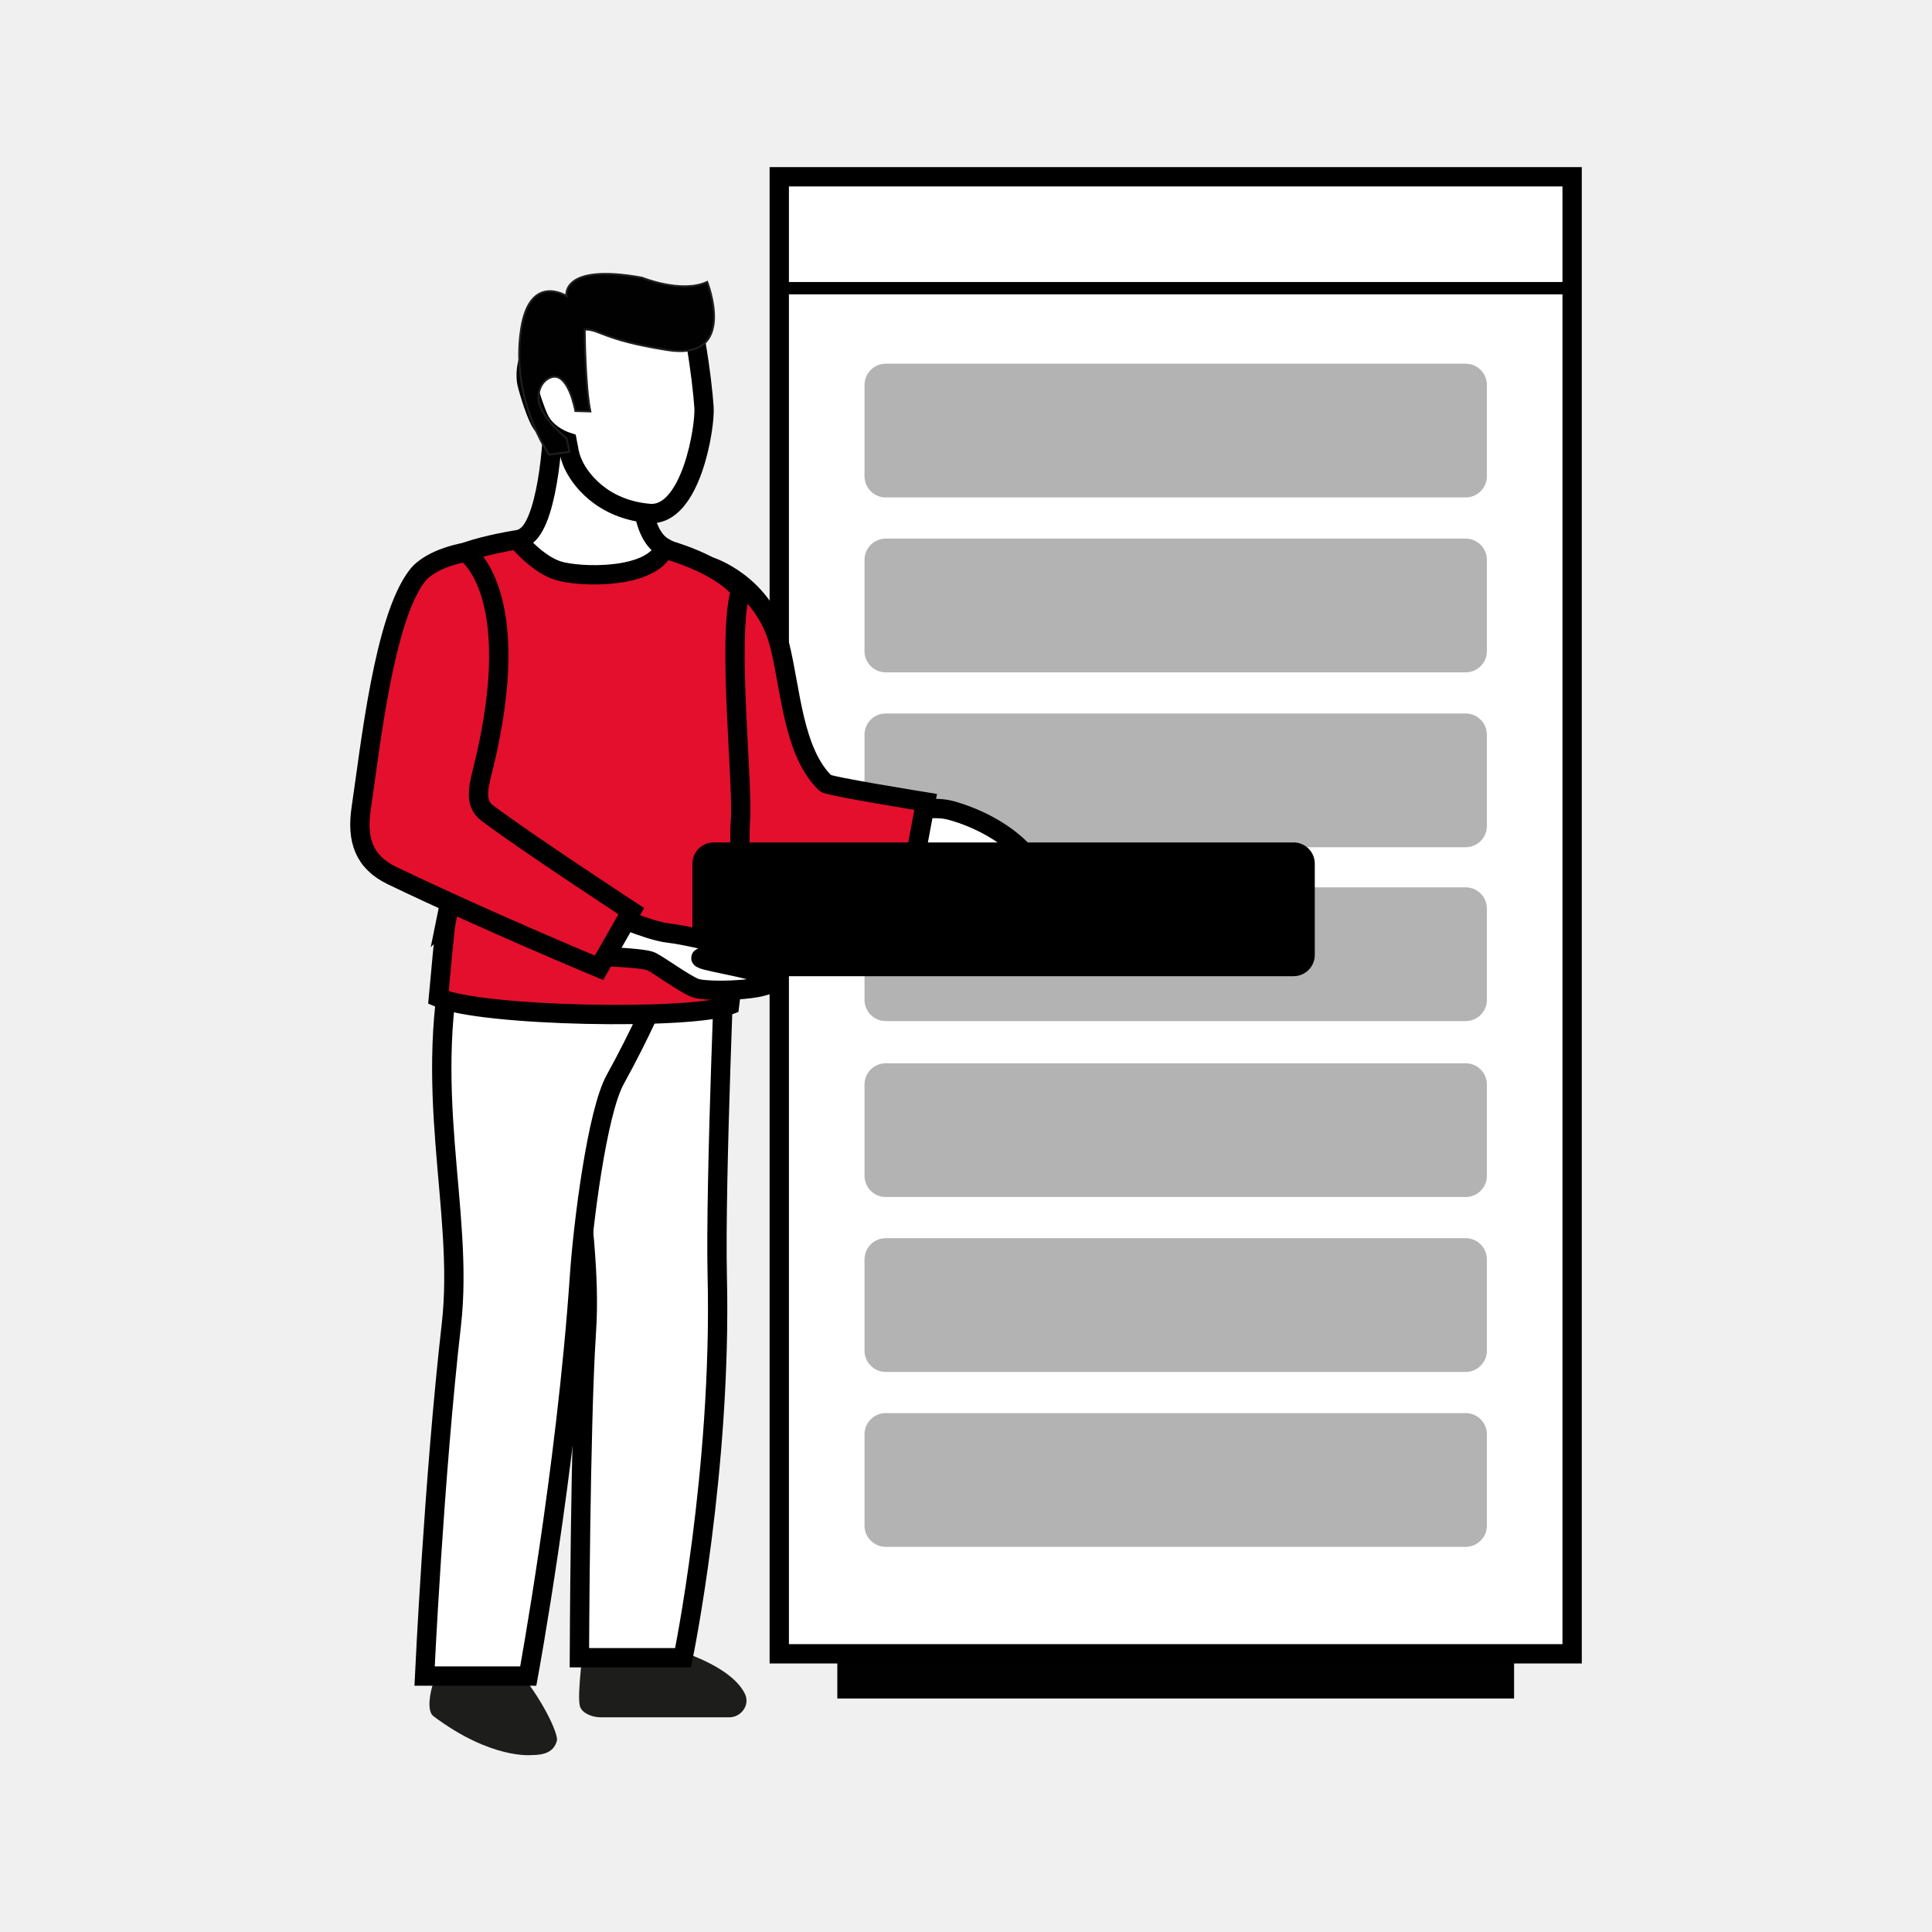
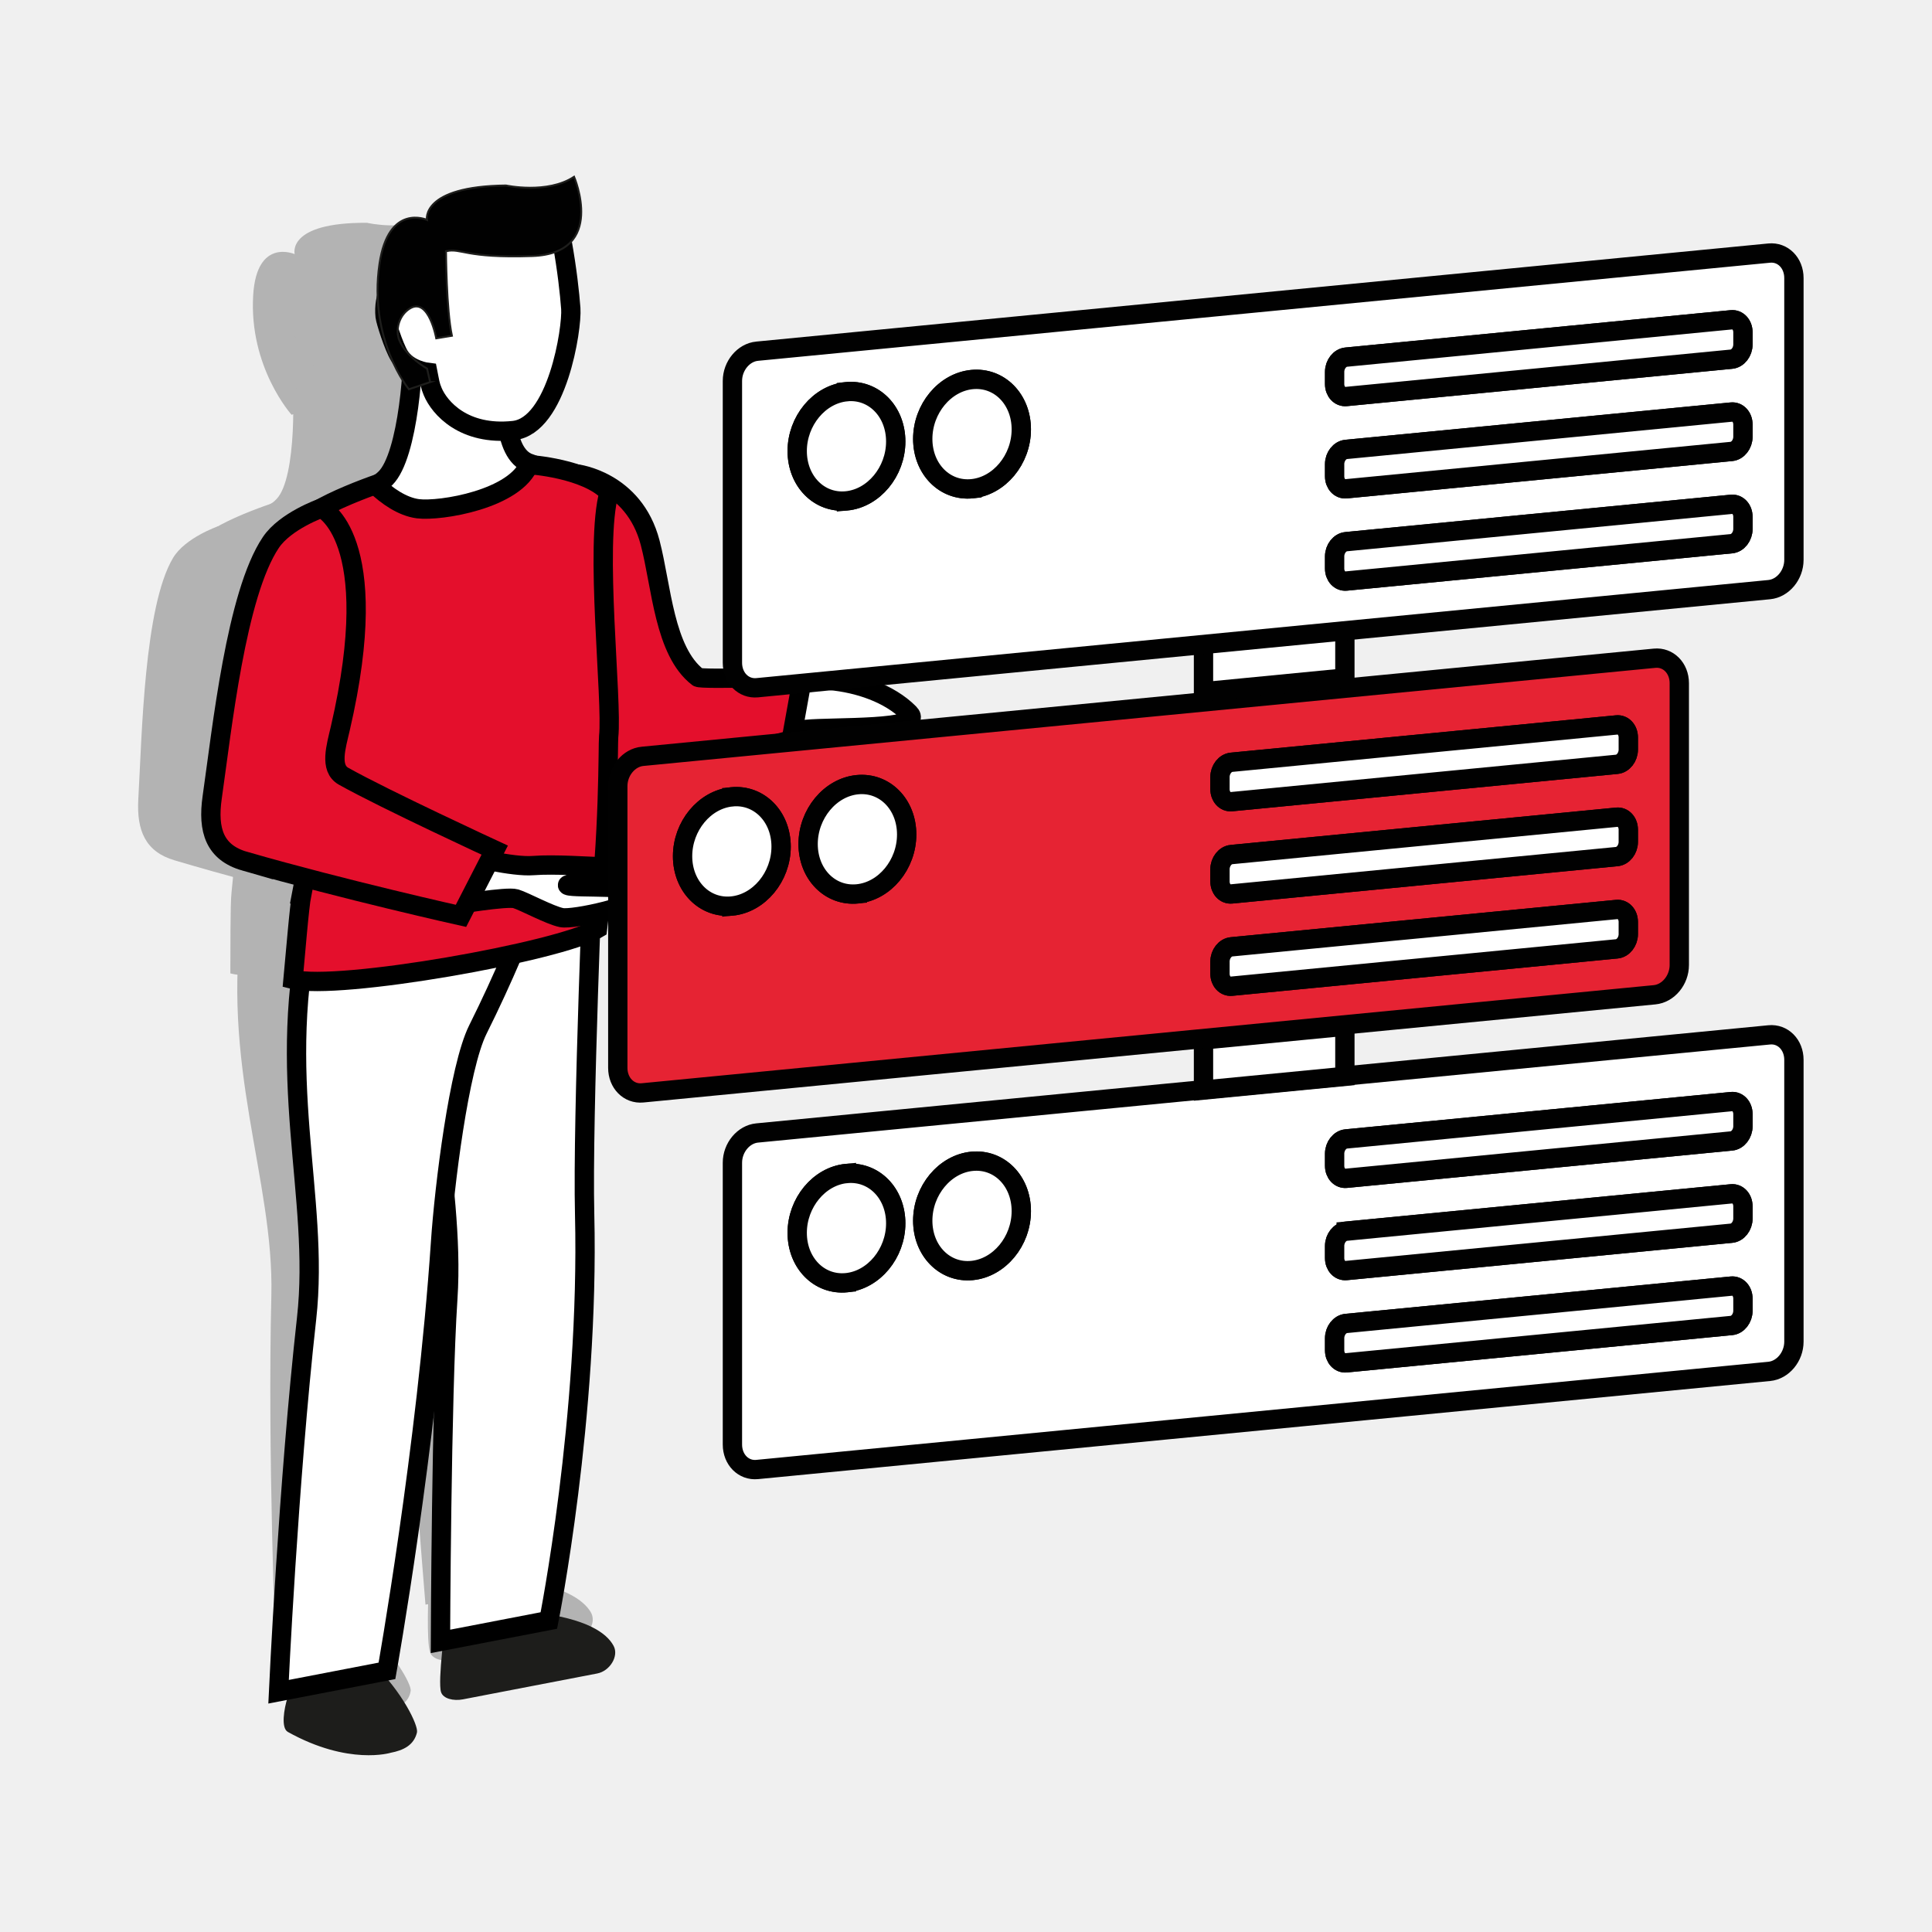
<svg xmlns="http://www.w3.org/2000/svg" id="Layer_1" data-name="Layer 1" viewBox="0 0 1000 1000">
  <defs>
    <style>
-       .cls-1, .cls-2 {
-         fill: #010101;
-       }
- 
-       .cls-3 {
+       .cls-1 {
        fill: #e40f2c;
      }

-       .cls-3, .cls-4 {
+       .cls-1, .cls-2 {
        stroke: #000;
+       }
+ 
+       .cls-1, .cls-2, .cls-3, .cls-4 {
        stroke-width: 10px;
      }

-       .cls-3, .cls-4, .cls-2 {
+       .cls-1, .cls-2, .cls-3, .cls-4, .cls-5 {
        stroke-miterlimit: 10;
      }

-       .cls-4 {
+       .cls-2, .cls-3 {
        fill: #fff;
      }

-       .cls-5 {
+       .cls-3, .cls-4 {
+         stroke: #010101;
+       }
+ 
+       .cls-6 {
        fill: #1d1d1b;
      }

-       .cls-6 {
+       .cls-4 {
+         fill: #e62333;
+       }
+ 
+       .cls-7 {
        fill: #b3b3b3;
      }

-       .cls-2 {
+       .cls-5 {
+         fill: #010101;
        stroke: #1e1e1c;
      }
    </style>
  </defs>
  <g id="dedicated">
-     <g>
-       <rect class="cls-1" x="433.4" y="721.61" width="350.28" height="157.53" />
-       <rect class="cls-4" x="403.34" y="91.5" width="410.39" height="764.51" />
-       <rect x="403.34" y="145.97" width="410.39" height="6.38" />
-       <path class="cls-6" d="M458.46,188.25h300.16c6.06,0,10.99,4.92,10.99,10.99v47.25c0,6.06-4.92,10.99-10.99,10.99h-300.16c-6.07,0-10.99-4.92-10.99-10.99v-47.25c0-6.06,4.92-10.99,10.99-10.99Z" />
-       <path class="cls-6" d="M458.46,278.78h300.16c6.06,0,10.99,4.92,10.99,10.99v47.25c0,6.06-4.92,10.99-10.99,10.99h-300.16c-6.07,0-10.99-4.92-10.99-10.99v-47.25c0-6.06,4.92-10.99,10.99-10.99Z" />
+     <g id="dedicated-3d">
+       <g id="shadow">
+         <path class="cls-7" d="M221.91,821.09s-1.42,29.08.8,34.45c1.33,3.23,6.44,4.55,11.09,3.73l65.01-11.56c6.09-1.08,10.03-8.31,6.89-13.41-3.94-6.41-14.41-13.68-40.51-17.17l-43.28,3.96Z" />
+         <path class="cls-7" d="M261.6,441.15c-26.2-3.23-69.67,19.86-69.83,20.25.22,0,.36.02.32.07-12.31,80.36,15.8,140.65,17.05,200.75.99,47.71,11.09,168.34,11.09,168.34l52.48-9.33s11.25-99.85.18-199.38c-5.33-47.94-11.29-180.71-11.29-180.71Z" />
+         <path class="cls-7" d="M147.59,846.15s1.03,5.21-.23,10.65c-1.3,5.62-2.02,14.99,1.59,16.96,31.4,17.18,51.56,11.14,51.56,11.14,6.09-1.08,11.1-3.48,12.06-9.74.5-3.29-8.78-19.99-25-34.65l-39.97,5.64Z" />
+         <path class="cls-7" d="M242.39,437.6c-26.2-3.23-116.47,33.07-116.47,33.07-12.31,80.36,16.01,139.7,14.53,200.03-1.99,80.81,2.22,183.25,2.22,183.25l52.48-9.33s10.02-109.42,7.99-210.35c-.55-27.24,1.54-85.7,9.24-104.18,20.97-50.37,30.01-92.49,30.01-92.49Z" />
+         <path class="cls-7" d="M354.22,390.34s-90.87,24.19-98.74,9.64c-25.52-47.15-18.42-142.26-18.42-142.26,0,0,28.55,3.63,39.26,34.5,7.5,21.64,11.54,53.49,29.28,66.53,1.76,1.29,51.54.57,51.54.57l-2.92,31.01Z" />
+         <path class="cls-7" d="M119.84,461.88c-.73,6.46-.5,30.43-.61,41.95,22.35,6.03,130.32-11.37,147.74-22.34,1.88-44.64-2.84-90.84-2.76-94.31.38-17.96-15.34-94.59-10.27-120-12.3-12.13-40.38-14.41-40.38-14.41-.38.97-13.69,9.2-27.12,12.34-13.25,4.27-27.3,2.19-38.86-6.46-.8-.6-43.23,13.62-43.59,21.95-1.49,35.23,24.44,105.28,15.85,181.29Z" />
+         <path class="cls-7" d="M213.48,252.18c-14.45-5.24-14.67-33.83-16.28-46.27-5.61,7.45-13.21,13.2-22.16,15.58-7.18,1.91-18.25-32.56-24.85-34.23,2.44,12.47,3.45,60.02-7.02,71.01-1.45,1.53-2.24,2.03-4.35,3.34,5.81,5.23,13.89,10.77,21.68,11.89,11.05,1.6,47.98-3.82,52.98-21.33Z" />
+         <path class="cls-7" d="M165.08,141.83s51.24-12.17,54.91,1.56c3.68,13.74,5.98,25.54,7.18,32.96,1.58,9.79-1.64,57.6-22.94,59.53-24.31,2.2-37.45-11.83-41.48-19.83-1.65-3.29-1.79-4.48-3.22-9.46,0,0-9.81-1.29-14.73-8.42-3.16-4.58-8.28-17.23-8.7-19.5-3.76-20.01,15.02-32.34,28.98-36.83Z" />
+         <path class="cls-7" d="M161.08,211.35l-10.16,3.34s-22.14-24.6-19.87-61.92c1.82-29.95,21.48-21.23,21.48-21.23,0,0-4.44-16.49,37.44-16.21,0,0,20.83,4.76,33.17-3.7,0,0,19.43,38-17.18,38.6-33.38.55-35.02-4.64-42.69-3.13,0,0,2.66,28.76,6.54,41.64l-7.59,1.13s-5.35-19.97-13.95-15.08c-5.27,3-6.87,10.47-3.96,16.05,4.11,7.9,14.68,13.84,14.68,13.84l2.1,6.66Z" />
+         <path class="cls-7" d="M90.31,445.3c-14.98-4.45-19.66-15.31-18.72-31.74,1.89-33.15,3.01-99.6,17.95-124.74,6.26-10.54,23.42-16.45,23.42-16.45,0,0,32.44,14.43,18.74,108.52-1.3,8.94-3.72,19.43,3.68,23.5,21.3,11.73,77.59,37.62,77.59,37.62l-13.79,32.04s-58.2-13.7-108.88-28.76Z" />
+       </g>
      <g>
-         <path class="cls-6" d="M458.46,369.3h300.16c6.06,0,10.99,4.92,10.99,10.99v47.25c0,6.06-4.92,10.99-10.99,10.99h-300.16c-6.07,0-10.99-4.92-10.99-10.99v-47.25c0-6.07,4.92-10.99,10.99-10.99Z" />
-         <path class="cls-6" d="M458.46,459.29h300.16c6.06,0,10.99,4.92,10.99,10.99v47.25c0,6.06-4.92,10.99-10.99,10.99h-300.16c-6.07,0-10.99-4.92-10.99-10.99v-47.25c0-6.06,4.92-10.99,10.99-10.99Z" />
+         <path class="cls-6" d="M230.62,839.54s-4.17,30.68-2.33,36.31c1.1,3.38,6.37,4.68,11.33,3.73l69.5-13.39c6.51-1.25,11.32-8.95,8.49-14.27-3.56-6.68-13.91-14.16-41.07-17.35l-45.92,4.97Z" />
+         <path class="cls-2" d="M307.34,438.23c-27.29-2.92-75.17,22.22-75.38,22.64.23,0,.37.02.33.07-20.35,84.96,3.7,148.01-.51,211.35-3.34,50.28-3.8,177.29-3.8,177.29l56.11-10.81s21.02-105.48,18.52-210.22c-1.21-50.45,4.73-190.32,4.73-190.32Z" />
+         <path class="cls-6" d="M150.08,867.34s.61,5.47-1.22,11.24c-1.89,5.95-3.5,15.84.12,17.86,31.47,17.54,53.25,10.79,53.25,10.79,6.51-1.25,12.01-3.87,13.59-10.5.83-3.48-7.41-20.91-23.13-36.07l-42.6,6.68Z" />
+         <path class="cls-2" d="M287.44,434.83c-27.29-2.92-125.66,37.01-125.66,37.01-20.35,84.96,4.02,147-3.09,210.63-9.52,85.24-14.51,193.17-14.51,193.17l56.11-10.81s20.61-115.55,27.75-221.93c1.93-28.71,9.5-90.38,19.31-110.02,26.71-53.49,40.1-98.06,40.1-98.06Z" />
+         <path class="cls-2" d="M429.58,352.21c-8.86-.81-19.09,3.28-25.07,6.06,1.66,7.01,3.55,13.93,4.9,21.08,2.73-.89,5.41-1.58,7.83-1.82,13.51-1.39,62.14.47,53.38-8.36-10.29-10.37-26.53-15.63-41.04-16.95Z" />
+         <path class="cls-1" d="M409.52,382.95s-97.89,27.18-104.84,11.98c-22.53-49.24-6.31-149.65-6.31-149.65,0,0,29.72,3.3,38.16,35.66,5.91,22.68,7.23,56.19,24.71,69.61,1.73,1.33,54.21-.34,54.21-.34l-5.92,32.75Z" />
+         <path class="cls-1" d="M156.19,462.69c-1.36,6.82-3.32,32.09-4.5,44.25,22.98,5.94,138.24-14.38,157.59-26.27,6.08-47.1,5.37-95.73,5.76-99.39,2.06-18.95-7.45-99.45.22-126.34-11.84-12.57-41.18-14.45-41.18-14.45-.49,1.03-15.26,9.95-29.69,13.5-14.34,4.74-28.94,2.81-40.32-6.1-.79-.62-46.77,15.15-47.91,23.95-4.81,37.18,16.05,110.56.02,190.85Z" />
+         <path class="cls-2" d="M274.05,239.86c-14.73-5.26-12.33-35.4-12.89-48.48-6.59,7.96-15.12,14.16-24.77,16.84-7.74,2.15-16.22-33.99-23.01-35.64,1.42,13.1-1.88,63.22-13.91,75-1.67,1.64-2.55,2.19-4.89,3.6,5.63,5.41,13.64,11.1,21.73,12.14,11.49,1.48,50.86-4.9,57.74-23.46Z" />
+         <path class="cls-2" d="M233.24,124.41s55.06-13.78,57.67.64c2.61,14.41,3.95,26.82,4.53,34.62.76,10.29-7.03,60.76-29.63,63.18-25.79,2.77-38.34-11.78-41.84-20.15-1.44-3.44-1.48-4.69-2.52-9.92,0,0-10.21-1.18-14.74-8.61-2.91-4.77-7.13-18.02-7.37-20.41-2.12-21.02,18.78-34.38,33.89-39.36Z" />
+         <path class="cls-5" d="M222.65,197.78l-11,3.71s-21.05-25.53-15.23-64.92c4.67-31.61,24.56-22.78,24.56-22.78,0,0-3.16-17.31,40.9-17.78,0,0,21.49,4.64,35.26-4.51,0,0,16.96,39.7-21.64,41.02-35.19,1.2-36.44-4.25-44.66-2.51,0,0,.15,30.28,3.06,43.78l-8.1,1.33s-3.79-20.96-13.3-15.65c-5.83,3.26-8.19,11.17-5.65,17,3.6,8.25,14.19,14.32,14.19,14.32l1.6,6.99Z" />
+         <path class="cls-2" d="M242.83,443.14s22.4,5.74,33.15,4.88c10.75-.86,29.75.49,34.71.6,4.56.1,6.97,2.62,3.75,4.55-5.73,3.42-22.88,4.09-20.47,5.18,3.43,1.55,38.9-.71,38.14,4.75-.76,5.47-35.32,13.1-41.47,11.85-6.15-1.25-19.25-8.42-23.73-9.77-4.48-1.36-32.15,3.29-32.15,3.29,0,0,1.91-23.44,8.08-25.32Z" />
+         <path class="cls-1" d="M126.63,445.74c-15.36-4.42-19.29-15.78-16.79-33.12,5.04-34.99,12.33-105.07,30.36-131.85,7.56-11.23,26.17-17.77,26.17-17.77,0,0,32.82,14.62,9.76,114.07-2.19,9.45-5.7,20.55,1.71,24.71,21.35,11.98,78.23,38.24,78.23,38.24l-17.47,34.03s-60.01-13.38-111.98-28.32Z" />
      </g>
-       <path class="cls-6" d="M458.46,550.35h300.16c6.06,0,10.99,4.92,10.99,10.99v47.25c0,6.06-4.92,10.99-10.99,10.99h-300.16c-6.07,0-10.99-4.92-10.99-10.99v-47.25c0-6.07,4.92-10.99,10.99-10.99Z" />
-       <path class="cls-6" d="M458.46,640.88h300.16c6.06,0,10.99,4.92,10.99,10.99v47.25c0,6.06-4.92,10.99-10.99,10.99h-300.16c-6.07,0-10.99-4.92-10.99-10.99v-47.25c0-6.06,4.92-10.99,10.99-10.99Z" />
-       <path class="cls-6" d="M458.46,731.41h300.16c6.06,0,10.99,4.92,10.99,10.99v47.25c0,6.06-4.92,10.99-10.99,10.99h-300.16c-6.07,0-10.99-4.92-10.99-10.99v-47.25c0-6.06,4.92-10.99,10.99-10.99Z" />
-     </g>
-     <g>
-       <path class="cls-5" d="M302.42,848.94s-3.98,28.57-2.23,34.29c1.05,3.43,6.09,5.65,10.84,5.65h66.45c6.23,0,10.83-6.47,8.12-12.08-3.4-7.05-13.3-16.1-39.27-24.16l-43.91-3.7Z" />
-       <path class="cls-4" d="M375.77,479.33c-26.09-7.82-71.87,7.4-72.08,7.77.22.04.36.09.32.13-19.46,77.48,3.54,142.2-.49,201.99-3.19,47.47-3.63,168.82-3.63,168.82h53.65s20.1-96.99,17.71-197.6c-1.15-48.46,4.52-181.11,4.52-181.11Z" />
-       <path class="cls-5" d="M225.41,860.68s.58,5.34-1.17,10.52c-1.81,5.34-3.35,14.5.11,17.09,30.09,22.57,50.92,20.13,50.92,20.13,6.23,0,11.48-1.49,12.99-7.53.79-3.17-7.08-21.36-22.11-38.75l-40.73-1.46Z" />
-       <path class="cls-4" d="M356.75,472.42c-26.09-7.82-120.15,12.25-120.15,12.25-19.46,77.48,3.84,141.29-2.96,200.83-9.1,79.75-13.87,182.04-13.87,182.04h53.65s19.71-106.69,26.53-207.1c1.84-27.09,9.09-84.67,18.46-101.64,25.54-46.23,38.34-86.38,38.34-86.38Z" />
-       <path class="cls-4" d="M492.66,419.6c-8.47-2.4-18.25-.38-23.97,1.17,1.58,7,3.39,13.97,4.69,21.06,2.61-.35,5.17-.51,7.49-.3,12.92,1.16,59.42,11.89,51.04,1.83-9.84-11.81-25.37-19.83-39.24-23.76Z" />
-       <path class="cls-3" d="M473.47,445.29s-93.6,7.96-100.25-7.85c-21.55-51.23-6.04-144.26-6.04-144.26,0,0,28.42,8.63,36.48,41.12,5.65,22.78,6.91,55.06,23.63,71.11,1.66,1.59,51.83,9.65,51.83,9.65l-5.66,30.22Z" />
-       <path class="cls-3" d="M231.25,474.89c-1.3,6.27-3.18,30.08-4.3,41.48,21.97,9.91,132.18,11.71,150.68,3.9,5.82-43.92,5.13-90.55,5.51-93.97,1.97-17.74-7.13-96.46.21-120.76-11.32-14.19-39.38-21.4-39.38-21.4-.47.89-14.59,6.7-28.39,7.45-13.71,1.89-27.67-2.65-38.55-13.26-.76-.74-44.72,5.87-45.81,14.08-4.6,34.66,15.34,108.67.02,182.49Z" />
-       <path class="cls-4" d="M343.95,283.53c-14.08-7.74-11.79-36.12-12.32-48.73-6.3,6.4-14.45,10.75-23.68,11.54-7.4.63-15.51-35.49-22-38.31,1.36,12.79-1.8,60.1-13.31,69.15-1.6,1.26-2.44,1.62-4.68,2.55,5.38,6.21,13.04,13.12,20.78,15.61,10.98,3.53,48.63,4.68,55.21-11.8Z" />
-       <path class="cls-4" d="M304.92,165.62s52.65-3.03,55.14,11.23c2.49,14.26,3.78,26.37,4.33,33.94.73,9.98-6.72,56.8-28.33,54.96-24.66-2.1-36.66-18.33-40.01-26.97-1.38-3.56-1.41-4.76-2.41-9.94,0,0-9.76-3-14.09-10.94-2.78-5.09-6.82-18.54-7.05-20.87-2.02-20.49,17.96-29.41,32.41-31.4Z" />
-       <path class="cls-2" d="M294.79,233.83l-10.52,1.52s-20.13-28.28-14.56-64.88c4.46-29.37,23.49-17.26,23.49-17.26,0,0-3.02-17.13,39.11-9.47,0,0,20.55,8.39,33.72,2.19,0,0,16.22,41.09-20.69,35.23-33.65-5.34-34.84-10.77-42.7-10.63,0,0,.14,28.98,2.92,42.43l-7.74-.22s-3.63-20.74-12.72-17.41c-5.57,2.04-7.83,9.17-5.4,15.21,3.44,8.55,13.56,16.31,13.56,16.31l1.53,6.97Z" />
-       <path d="M369.38,436.04h300.16c6.06,0,10.99,4.92,10.99,10.99v47.25c0,6.07-4.92,10.99-10.99,10.99h-300.15c-6.06,0-10.99-4.92-10.99-10.99v-47.25c0-6.06,4.92-10.99,10.99-10.99Z" />
-       <path class="cls-4" d="M314.09,472.16s21.41,9.61,31.69,10.77c10.28,1.16,28.45,5.95,33.19,6.96,4.36.93,6.67,3.79,3.59,5.04-5.48,2.21-21.88-.3-19.57,1.18,3.28,2.12,37.2,6.48,36.47,11.57-.73,5.09-33.78,6.02-39.66,3.69-5.88-2.33-18.41-11.59-22.69-13.71-4.28-2.12-30.74-2.78-30.74-2.78,0,0,1.83-22.06,7.72-22.72Z" />
-       <path class="cls-3" d="M202.99,453.24c-14.69-7.05-18.44-18.64-16.05-34.76,4.82-32.53,11.79-98.2,29.03-120.48,7.23-9.35,25.02-12.17,25.02-12.17,0,0,31.38,20.02,9.33,110.87-2.09,8.63-5.45,18.6,1.64,23.95,20.41,15.39,74.8,50.97,74.8,50.97l-16.7,29.32s-57.38-23.84-107.07-47.7Z" />
+       <g id="web-sunucu">
+         <g>
+           <path class="cls-3" d="M676.33,558.86l-73.18,7.09-211.26,20.48c-7.05.68-12.79,7.58-12.79,15.4v145.86c0,7.83,5.73,13.61,12.79,12.92l211.26-20.48,73.18-7.09,239.41-23.21c7.07-.68,12.79-7.58,12.79-15.4v-145.86c0-7.83-5.72-13.61-12.79-12.92l-239.41,23.21ZM438.12,663.92c-14.09,1.37-25.49-10.18-25.49-25.8s11.4-29.36,25.49-30.73c14.1-1.37,25.51,10.18,25.51,25.78s-11.42,29.37-25.51,30.74ZM503.13,657.62c-14.09,1.37-25.51-10.18-25.51-25.79s11.42-29.36,25.51-30.73c14.09-1.37,25.5,10.18,25.5,25.78s-11.4,29.37-25.5,30.74ZM902.14,678.44c0,3.9-2.66,7.32-5.95,7.64l-199.42,19.33c-3.29.32-5.97-2.58-5.97-6.48v-6.28c0-3.88,2.68-7.31,5.97-7.63l199.42-19.33c3.29-.32,5.95,2.59,5.95,6.47v6.28ZM902.14,630.69c0,3.9-2.66,7.3-5.95,7.62l-199.42,19.33c-3.29.32-5.97-2.57-5.97-6.46v-6.3c0-3.89,2.68-7.3,5.97-7.62l199.42-19.33c3.29-.32,5.95,2.58,5.95,6.47v6.3ZM902.14,582.94c0,3.89-2.66,7.3-5.95,7.62l-199.42,19.33c-3.29.32-5.97-2.58-5.97-6.47v-6.29c0-3.89,2.68-7.3,5.97-7.62l199.42-19.33c3.29-.32,5.95,2.58,5.95,6.47v6.29Z" />
+           <path class="cls-3" d="M438.12,607.4c-14.09,1.37-25.49,15.13-25.49,30.73s11.4,27.16,25.49,25.8c14.1-1.37,25.51-15.13,25.51-30.74s-11.42-27.15-25.51-25.78Z" />
+           <path class="cls-3" d="M477.61,631.82c0,15.61,11.42,27.16,25.51,25.79,14.09-1.37,25.5-15.12,25.5-30.74s-11.4-27.15-25.5-25.78c-14.09,1.37-25.51,15.13-25.51,30.73Z" />
+           <path class="cls-3" d="M696.77,589.51c-3.29.32-5.97,3.73-5.97,7.62v6.29c0,3.89,2.68,6.79,5.97,6.47l199.42-19.33c3.29-.32,5.95-3.73,5.95-7.62v-6.29c0-3.89-2.66-6.79-5.95-6.47l-199.42,19.33Z" />
+           <path class="cls-3" d="M696.77,637.26c-3.29.32-5.97,3.73-5.97,7.62v6.3c0,3.9,2.68,6.78,5.97,6.46l199.42-19.33c3.29-.32,5.95-3.72,5.95-7.62v-6.3c0-3.89-2.66-6.79-5.95-6.47l-199.42,19.33Z" />
+           <path class="cls-3" d="M696.77,685.01c-3.29.32-5.97,3.74-5.97,7.63v6.28c0,3.9,2.68,6.8,5.97,6.48l199.42-19.33c3.29-.32,5.95-3.73,5.95-7.64v-6.28c0-3.88-2.66-6.79-5.95-6.47l-199.42,19.33Z" />
+         </g>
+         <g>
+           <polygon class="cls-3" points="696.11 557.13 696.11 531.18 622.93 538.27 622.93 564.22 696.11 557.13" />
+           <path class="cls-4" d="M332.56,391.48c-7.05.68-12.79,7.58-12.79,15.4v145.86c0,7.83,5.73,13.61,12.79,12.93l211.26-20.48,73.18-7.09,239.41-23.21c7.07-.68,12.79-7.58,12.79-15.41v-145.86c0-7.83-5.72-13.61-12.79-12.92l-523.84,50.78ZM378.79,468.97c-14.09,1.37-25.49-10.19-25.49-25.79s11.4-29.37,25.49-30.73c14.1-1.37,25.51,10.18,25.51,25.79s-11.42,29.37-25.51,30.74ZM443.79,462.67c-14.09,1.37-25.51-10.18-25.51-25.79s11.42-29.37,25.51-30.74c14.09-1.37,25.5,10.18,25.5,25.79s-11.4,29.37-25.5,30.73ZM842.81,483.49c0,3.89-2.66,7.32-5.95,7.64l-199.42,19.33c-3.29.32-5.97-2.59-5.97-6.48v-6.29c0-3.89,2.68-7.3,5.97-7.62l199.42-19.33c3.29-.32,5.95,2.58,5.95,6.46v6.29ZM842.81,435.75c0,3.89-2.66,7.3-5.95,7.61l-199.42,19.33c-3.29.32-5.97-2.57-5.97-6.46v-6.31c0-3.89,2.68-7.3,5.97-7.62l199.42-19.33c3.29-.32,5.95,2.57,5.95,6.46v6.31ZM842.81,387.99c0,3.89-2.66,7.3-5.95,7.62l-199.42,19.33c-3.29.32-5.97-2.58-5.97-6.46v-6.3c0-3.88,2.68-7.31,5.97-7.63l199.42-19.33c3.29-.32,5.95,2.59,5.95,6.47v6.3Z" />
+           <path class="cls-3" d="M378.79,412.44c-14.09,1.37-25.49,15.13-25.49,30.73s11.4,27.16,25.49,25.79c14.1-1.37,25.51-15.13,25.51-30.74s-11.42-27.16-25.51-25.79Z" />
+           <path class="cls-3" d="M418.28,436.88c0,15.61,11.42,27.16,25.51,25.79,14.09-1.37,25.5-15.13,25.5-30.73s-11.4-27.16-25.5-25.79c-14.09,1.37-25.51,15.13-25.51,30.74Z" />
+           <path class="cls-3" d="M637.43,394.55c-3.29.32-5.97,3.74-5.97,7.63v6.3c0,3.89,2.68,6.78,5.97,6.46l199.42-19.33c3.29-.32,5.95-3.73,5.95-7.62v-6.3c0-3.88-2.66-6.79-5.95-6.47l-199.42,19.33Z" />
+           <path class="cls-3" d="M637.43,442.31c-3.29.32-5.97,3.72-5.97,7.62v6.31c0,3.89,2.68,6.78,5.97,6.46l199.42-19.33c3.29-.32,5.95-3.72,5.95-7.61v-6.31c0-3.89-2.66-6.78-5.95-6.46l-199.42,19.33Z" />
+           <path class="cls-3" d="M637.43,490.07c-3.29.32-5.97,3.73-5.97,7.62v6.29c0,3.89,2.68,6.8,5.97,6.48l199.42-19.33c3.29-.32,5.95-3.74,5.95-7.64v-6.29c0-3.89-2.66-6.78-5.95-6.46l-199.42,19.33Z" />
+           <polygon class="cls-3" points="696.11 350.94 696.11 324.99 622.93 332.09 622.93 358.04 696.11 350.94" />
+         </g>
+         <g>
+           <path class="cls-3" d="M391.89,181.78c-7.05.68-12.79,7.58-12.79,15.4v145.86c0,7.83,5.73,13.61,12.79,12.93l211.26-20.48,73.18-7.09,239.41-23.21c7.07-.68,12.79-7.58,12.79-15.41v-145.86c0-7.83-5.72-13.61-12.79-12.92l-523.84,50.78ZM438.12,259.27c-14.09,1.37-25.49-10.19-25.49-25.79s11.4-29.37,25.49-30.73c14.1-1.37,25.51,10.18,25.51,25.79s-11.42,29.37-25.51,30.74ZM503.13,252.97c-14.09,1.37-25.51-10.18-25.51-25.79s11.42-29.37,25.51-30.74c14.09-1.37,25.5,10.18,25.5,25.79s-11.4,29.37-25.5,30.73ZM902.14,273.79c0,3.89-2.66,7.32-5.95,7.64l-199.42,19.33c-3.29.32-5.97-2.59-5.97-6.48v-6.29c0-3.89,2.68-7.3,5.97-7.62l199.42-19.33c3.29-.32,5.95,2.58,5.95,6.46v6.29ZM902.14,226.05c0,3.89-2.66,7.3-5.95,7.61l-199.42,19.33c-3.29.32-5.97-2.57-5.97-6.46v-6.31c0-3.89,2.68-7.3,5.97-7.62l199.42-19.33c3.29-.32,5.95,2.57,5.95,6.46v6.31ZM902.14,178.29c0,3.89-2.66,7.3-5.95,7.62l-199.42,19.33c-3.29.32-5.97-2.58-5.97-6.46v-6.3c0-3.88,2.68-7.31,5.97-7.63l199.42-19.33c3.29-.32,5.95,2.59,5.95,6.47v6.3Z" />
+           <path class="cls-3" d="M438.12,202.74c-14.09,1.37-25.49,15.13-25.49,30.73s11.4,27.16,25.49,25.79c14.1-1.37,25.51-15.13,25.51-30.74s-11.42-27.16-25.51-25.79Z" />
+           <path class="cls-3" d="M477.61,227.18c0,15.61,11.42,27.16,25.51,25.79,14.09-1.37,25.5-15.13,25.5-30.73s-11.4-27.16-25.5-25.79c-14.09,1.37-25.51,15.13-25.51,30.74Z" />
+           <path class="cls-3" d="M696.77,184.85c-3.29.32-5.97,3.74-5.97,7.63v6.3c0,3.89,2.68,6.78,5.97,6.46l199.42-19.33c3.29-.32,5.95-3.73,5.95-7.62v-6.3c0-3.88-2.66-6.79-5.95-6.47l-199.42,19.33Z" />
+           <path class="cls-3" d="M696.77,232.61c-3.29.32-5.97,3.72-5.97,7.62v6.31c0,3.89,2.68,6.78,5.97,6.46l199.42-19.33c3.29-.32,5.95-3.72,5.95-7.61v-6.31c0-3.89-2.66-6.78-5.95-6.46l-199.42,19.33Z" />
+           <path class="cls-3" d="M696.77,280.36c-3.29.32-5.97,3.73-5.97,7.62v6.29c0,3.89,2.68,6.8,5.97,6.48l199.42-19.33c3.29-.32,5.95-3.74,5.95-7.64v-6.29c0-3.89-2.66-6.78-5.95-6.46l-199.42,19.33Z" />
+         </g>
+       </g>
    </g>
  </g>
</svg>
